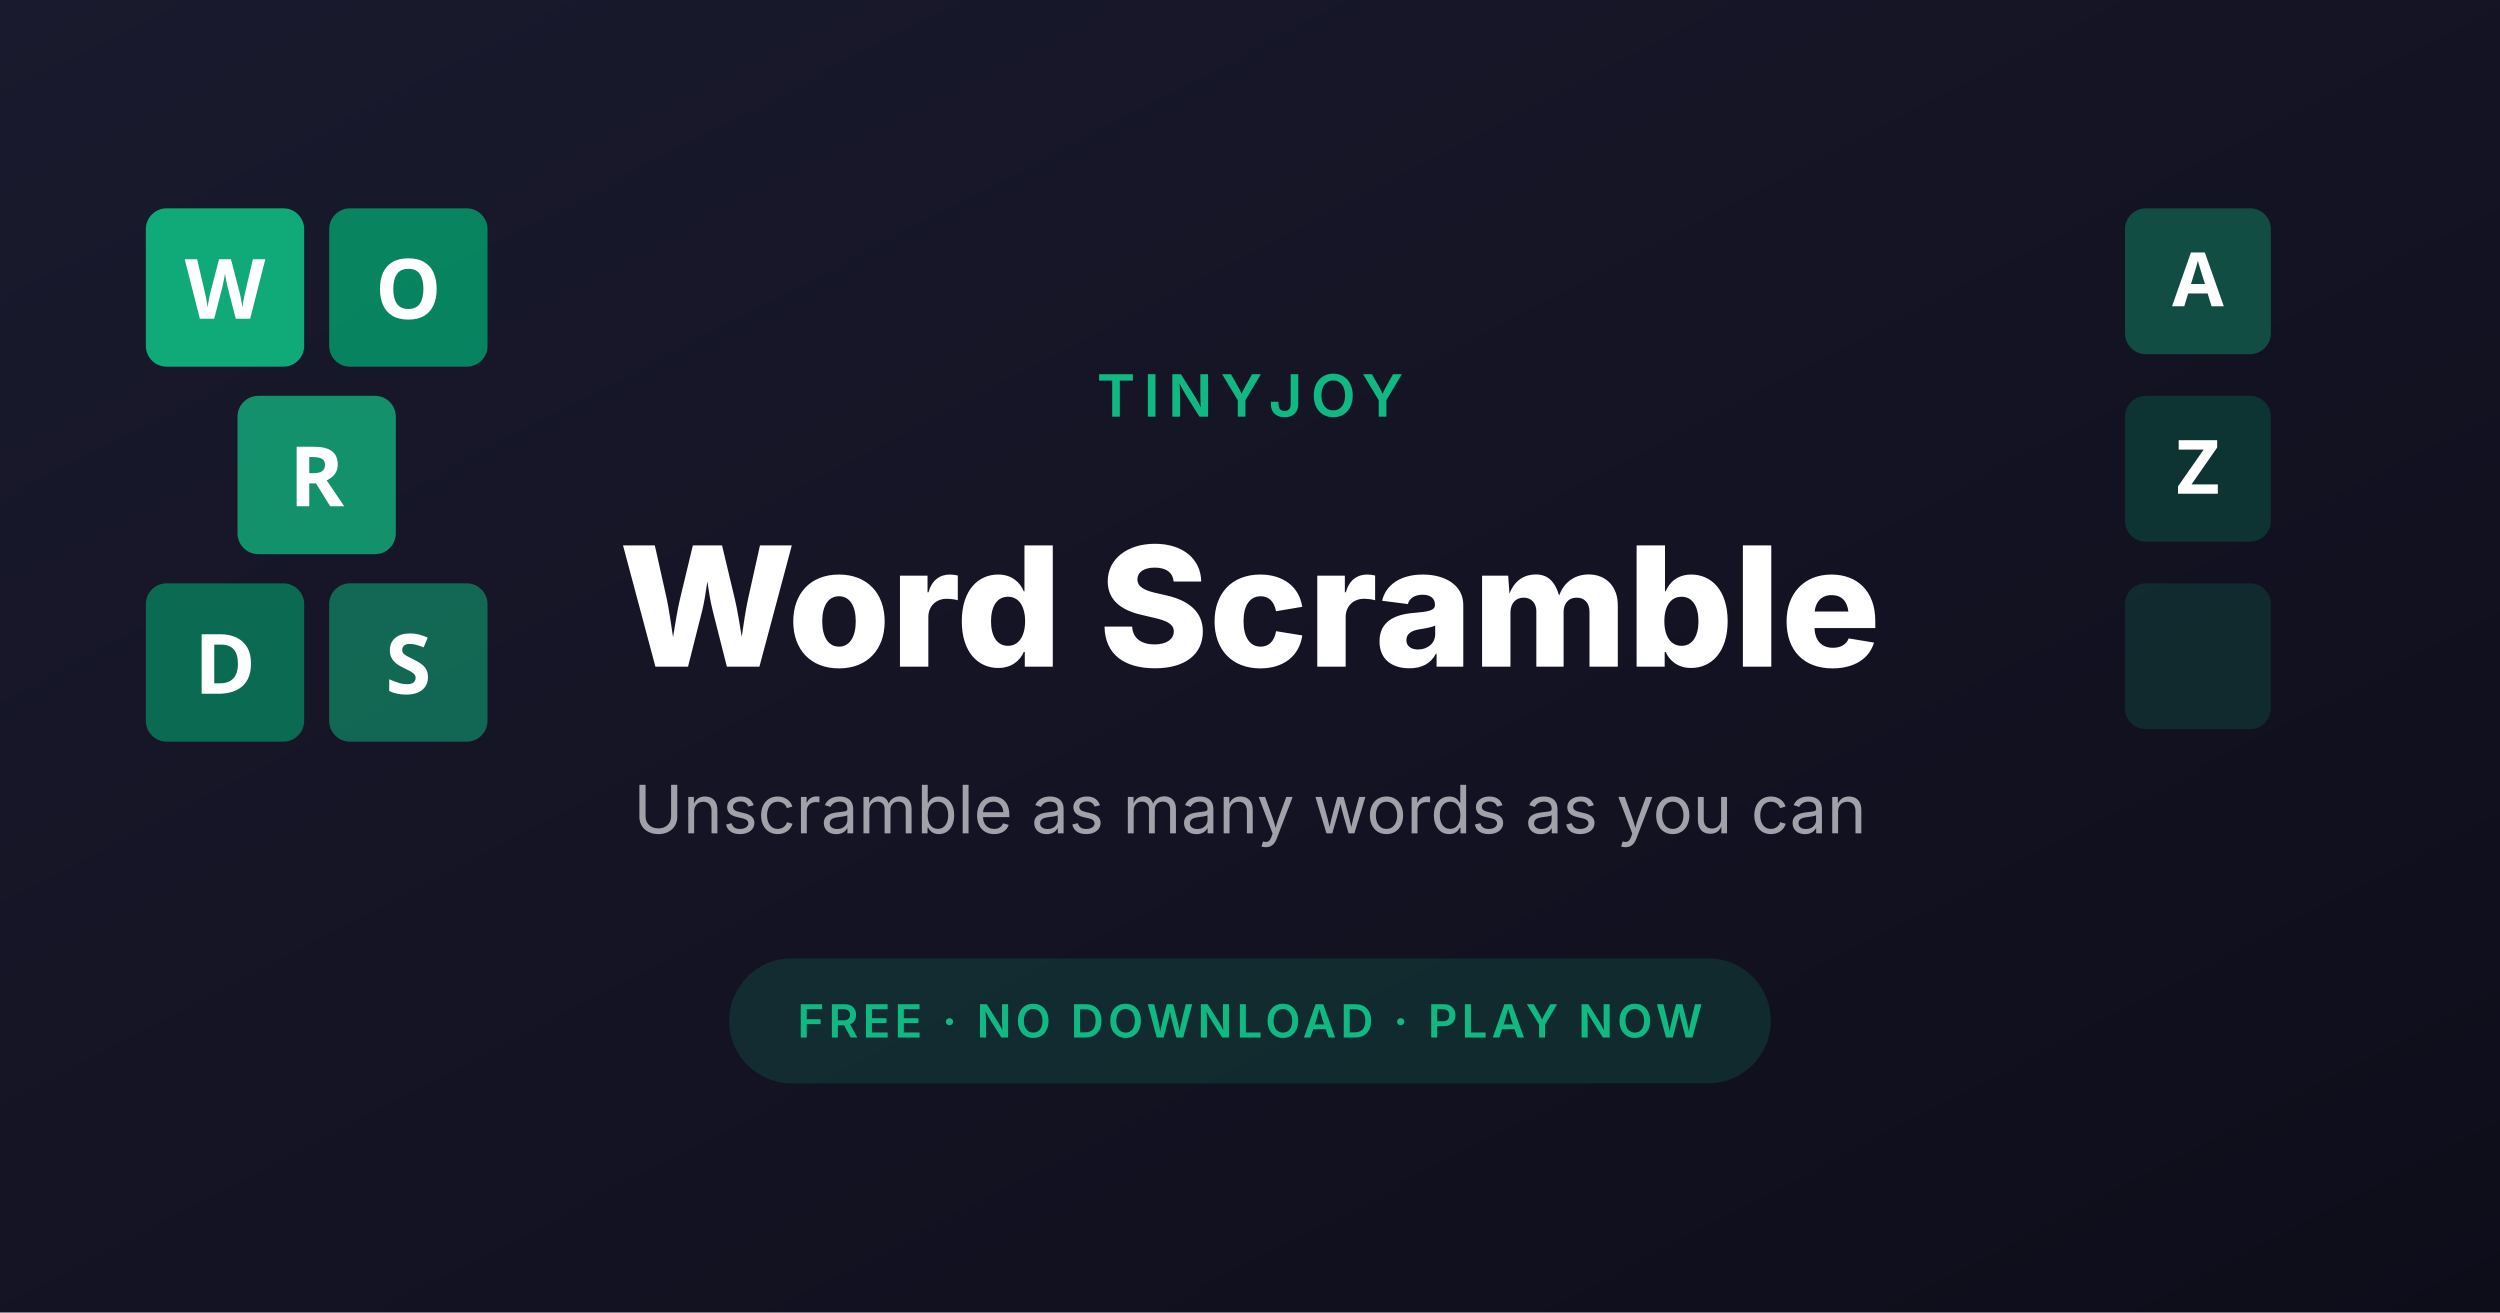
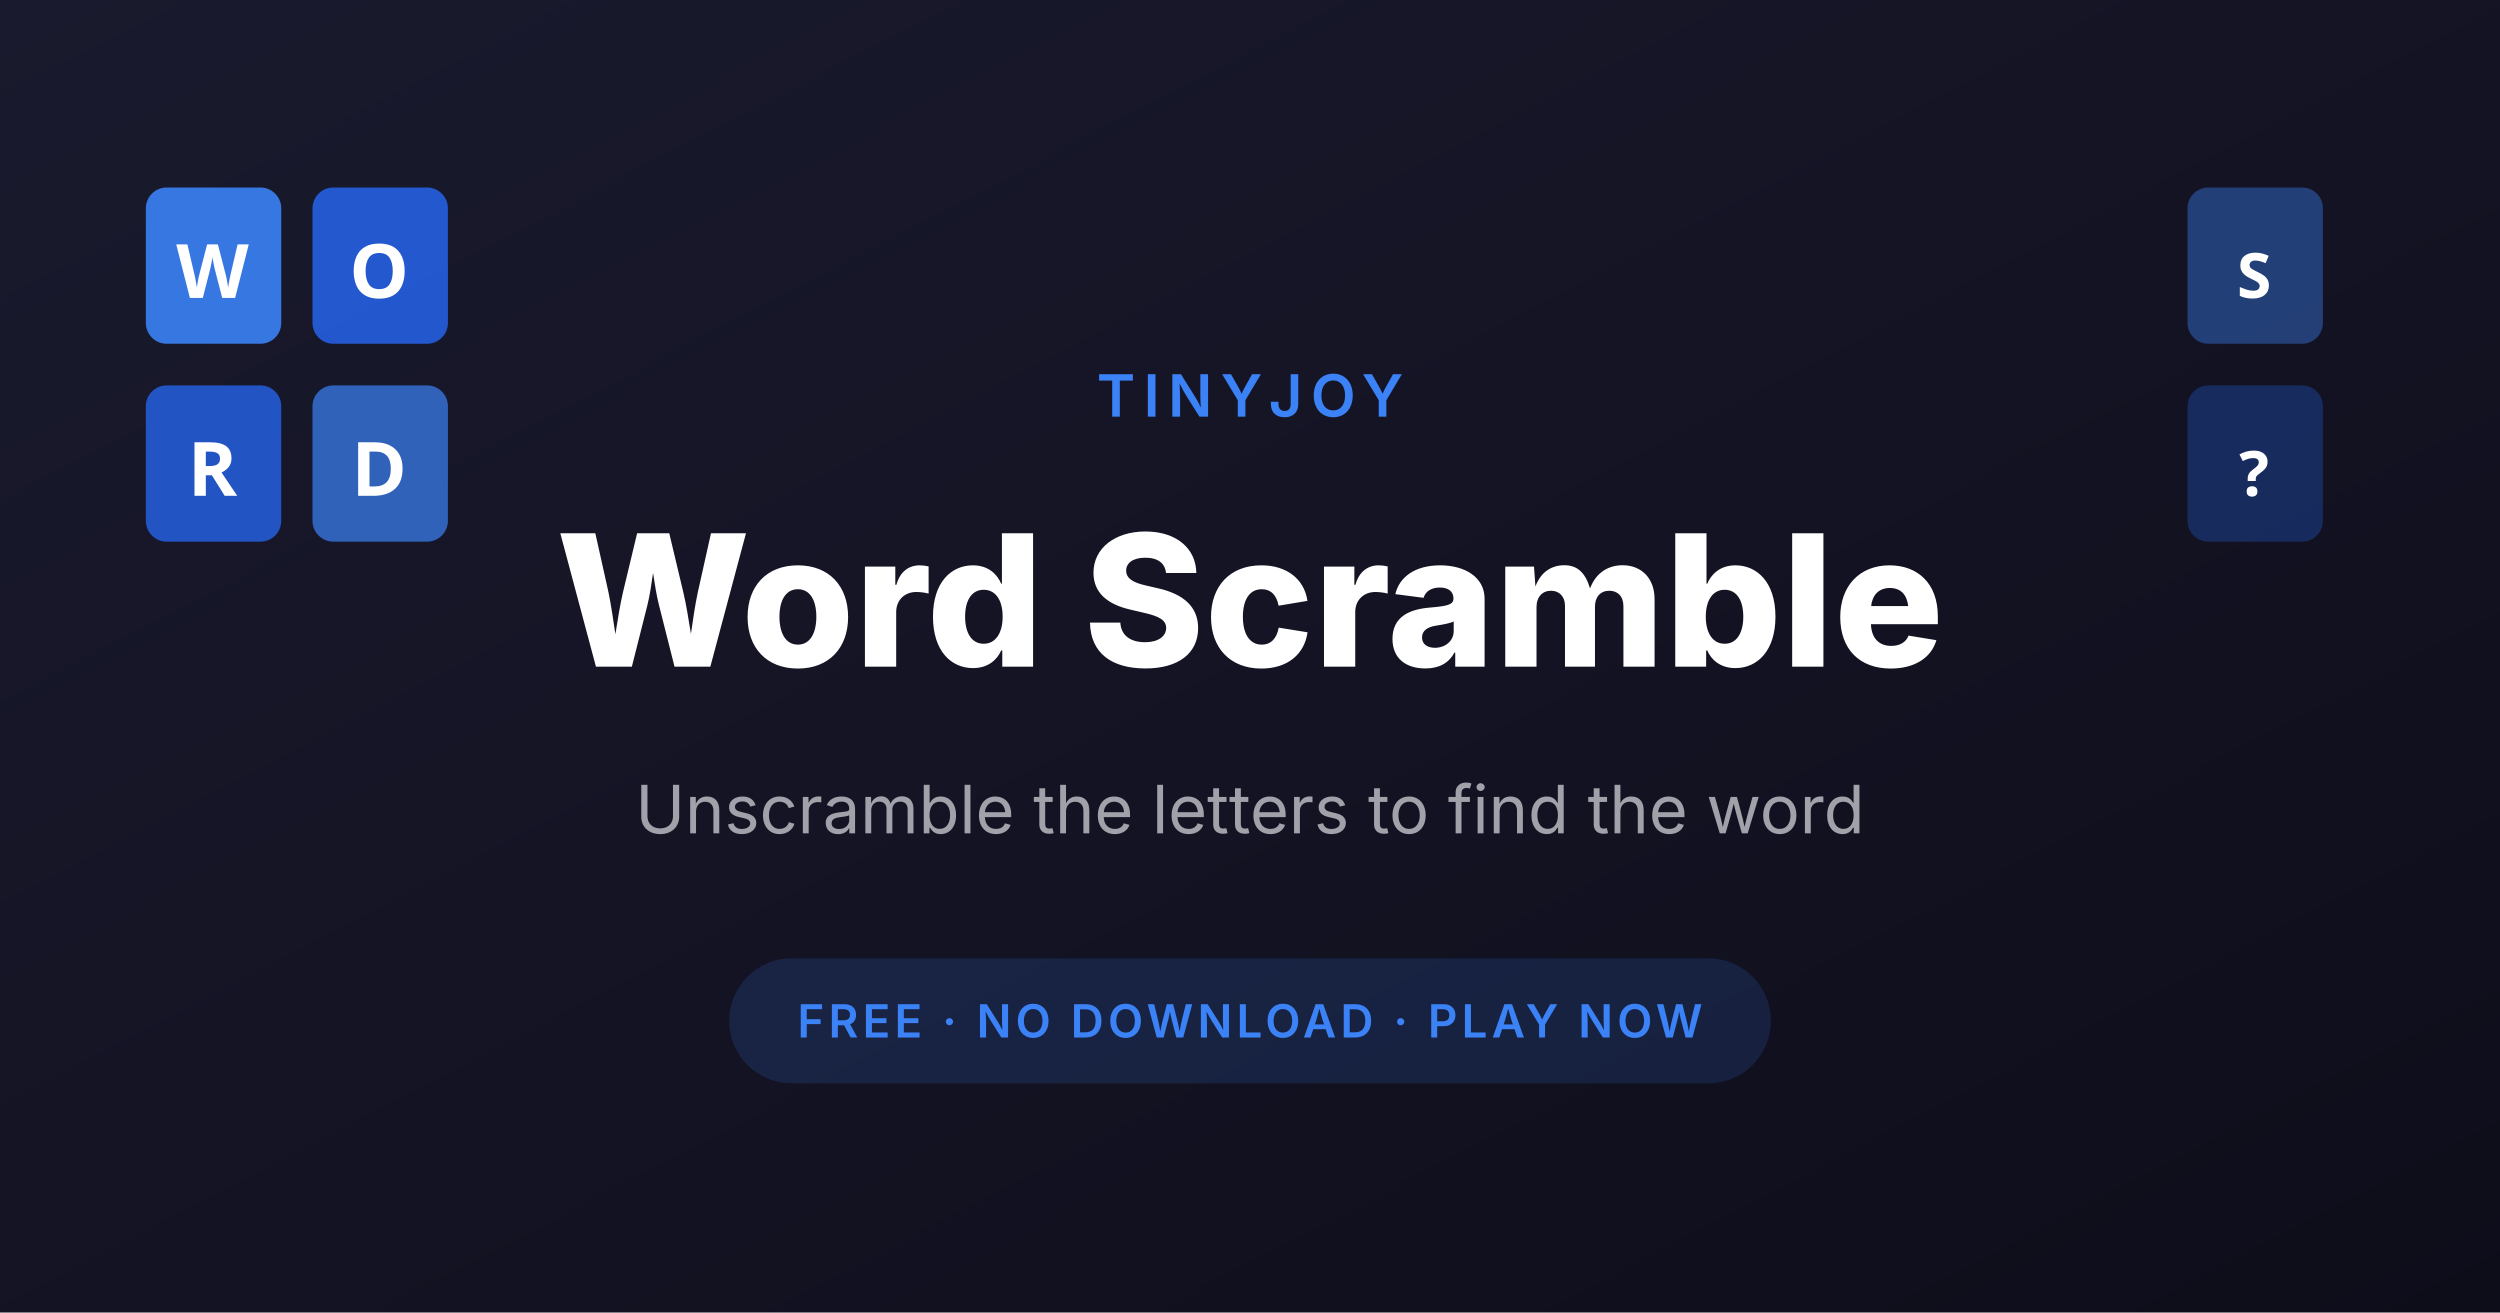
<svg xmlns="http://www.w3.org/2000/svg" width="1200" height="630" viewBox="0 0 1200 630">
  <defs>
    <linearGradient id="bg" x1="0%" y1="0%" x2="100%" y2="100%">
      <stop offset="0%" style="stop-color:#1a1a2e" />
      <stop offset="100%" style="stop-color:#0d0d1a" />
    </linearGradient>
  </defs>
  <rect width="1200" height="630" fill="url(#bg)" />
-   <rect x="70" y="100" width="76" height="76" rx="10" fill="#10B981" opacity="0.9" />
-   <text x="108" y="153" font-family="system-ui" font-size="40" font-weight="700" fill="white" text-anchor="middle">W</text>
-   <rect x="158" y="100" width="76" height="76" rx="10" fill="#059669" opacity="0.85" />
-   <text x="196" y="153" font-family="system-ui" font-size="40" font-weight="700" fill="white" text-anchor="middle">O</text>
-   <rect x="114" y="190" width="76" height="76" rx="10" fill="#10B981" opacity="0.75" />
-   <text x="152" y="243" font-family="system-ui" font-size="40" font-weight="700" fill="white" text-anchor="middle">R</text>
-   <rect x="70" y="280" width="76" height="76" rx="10" fill="#059669" opacity="0.65" />
-   <text x="108" y="333" font-family="system-ui" font-size="40" font-weight="700" fill="white" text-anchor="middle">D</text>
-   <rect x="158" y="280" width="76" height="76" rx="10" fill="#10B981" opacity="0.5" />
-   <text x="196" y="333" font-family="system-ui" font-size="40" font-weight="700" fill="white" text-anchor="middle">S</text>
-   <rect x="1020" y="100" width="70" height="70" rx="10" fill="#10B981" opacity="0.35" />
-   <text x="1055" y="147" font-family="system-ui" font-size="36" font-weight="700" fill="white" text-anchor="middle">A</text>
-   <rect x="1020" y="190" width="70" height="70" rx="10" fill="#059669" opacity="0.25" />
-   <text x="1055" y="237" font-family="system-ui" font-size="36" font-weight="700" fill="white" text-anchor="middle">Z</text>
-   <rect x="1020" y="280" width="70" height="70" rx="10" fill="#10B981" opacity="0.15" />
-   <text x="600" y="200" font-family="system-ui, -apple-system, sans-serif" font-size="28" font-weight="600" fill="#10B981" text-anchor="middle" letter-spacing="4">TINYJOY</text>
-   <text x="600" y="320" font-family="system-ui, -apple-system, sans-serif" font-size="80" font-weight="800" fill="white" text-anchor="middle">Word Scramble</text>
-   <text x="600" y="400" font-family="system-ui, -apple-system, sans-serif" font-size="32" font-weight="400" fill="#a1a1aa" text-anchor="middle">Unscramble as many words as you can</text>
-   <rect x="350" y="460" width="500" height="60" rx="30" fill="#10B981" opacity="0.15" />
-   <text x="600" y="498" font-family="system-ui, -apple-system, sans-serif" font-size="22" font-weight="600" fill="#10B981" text-anchor="middle" letter-spacing="2">FREE · NO DOWNLOAD · PLAY NOW</text>
+   <rect x="70" y="90" width="65" height="75" rx="10" fill="#3B82F6" opacity="0.9" />
+   <text x="102" y="143" font-family="system-ui" font-size="36" font-weight="700" fill="white" text-anchor="middle">W</text>
+   <rect x="150" y="90" width="65" height="75" rx="10" fill="#2563EB" opacity="0.85" />
+   <text x="182" y="143" font-family="system-ui" font-size="36" font-weight="700" fill="white" text-anchor="middle">O</text>
+   <rect x="70" y="185" width="65" height="75" rx="10" fill="#2563EB" opacity="0.8" />
+   <text x="102" y="238" font-family="system-ui" font-size="36" font-weight="700" fill="white" text-anchor="middle">R</text>
+   <rect x="150" y="185" width="65" height="75" rx="10" fill="#3B82F6" opacity="0.7" />
+   <text x="182" y="238" font-family="system-ui" font-size="36" font-weight="700" fill="white" text-anchor="middle">D</text>
+   <rect x="1050" y="90" width="65" height="75" rx="10" fill="#3B82F6" opacity="0.4" />
+   <text x="1082" y="143" font-family="system-ui" font-size="30" font-weight="700" fill="white" text-anchor="middle">S</text>
+   <rect x="1050" y="185" width="65" height="75" rx="10" fill="#2563EB" opacity="0.3" />
+   <text x="1082" y="238" font-family="system-ui" font-size="30" font-weight="700" fill="white" text-anchor="middle">?</text>
+   <text x="600" y="200" font-family="system-ui, -apple-system, sans-serif" font-size="28" font-weight="600" fill="#3B82F6" text-anchor="middle" letter-spacing="4">TINYJOY</text>
+   <text x="600" y="320" font-family="system-ui, -apple-system, sans-serif" font-size="88" font-weight="800" fill="white" text-anchor="middle">Word Scramble</text>
+   <text x="600" y="400" font-family="system-ui, -apple-system, sans-serif" font-size="32" font-weight="400" fill="#a1a1aa" text-anchor="middle">Unscramble the letters to find the word</text>
+   <rect x="350" y="460" width="500" height="60" rx="30" fill="#3B82F6" opacity="0.15" />
+   <text x="600" y="498" font-family="system-ui, -apple-system, sans-serif" font-size="22" font-weight="600" fill="#3B82F6" text-anchor="middle" letter-spacing="2">FREE · NO DOWNLOAD · PLAY NOW</text>
</svg>
